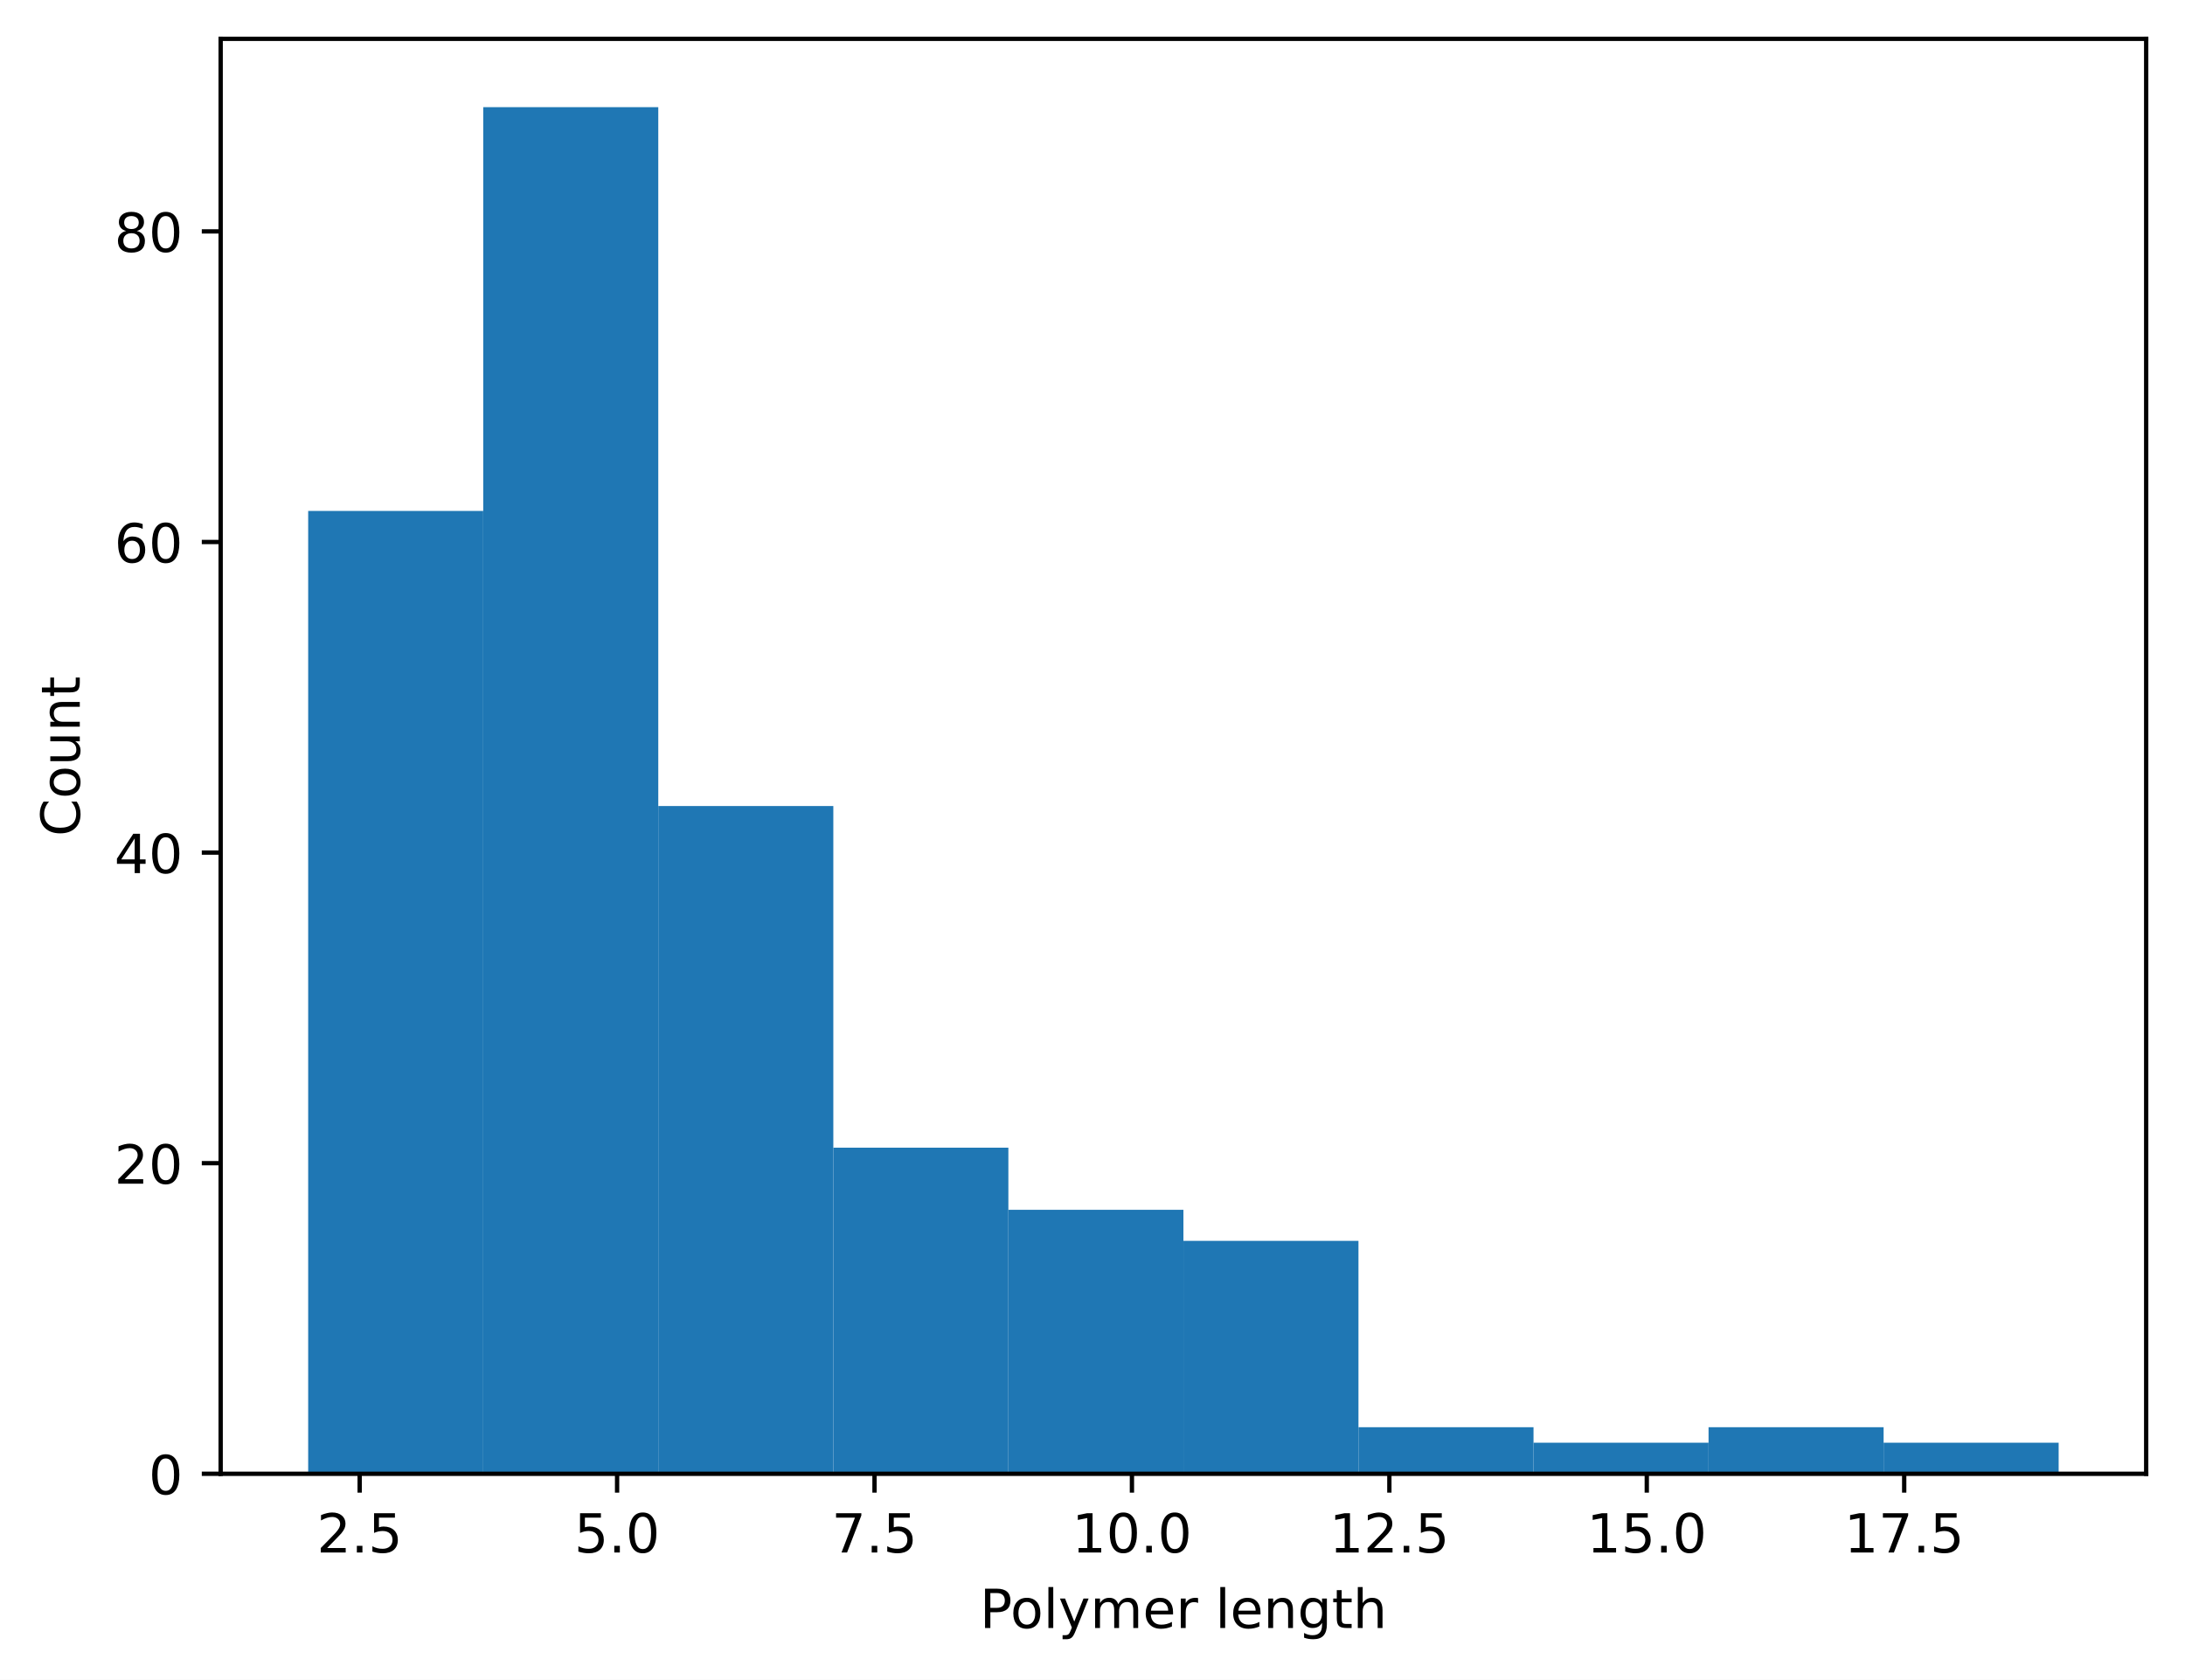
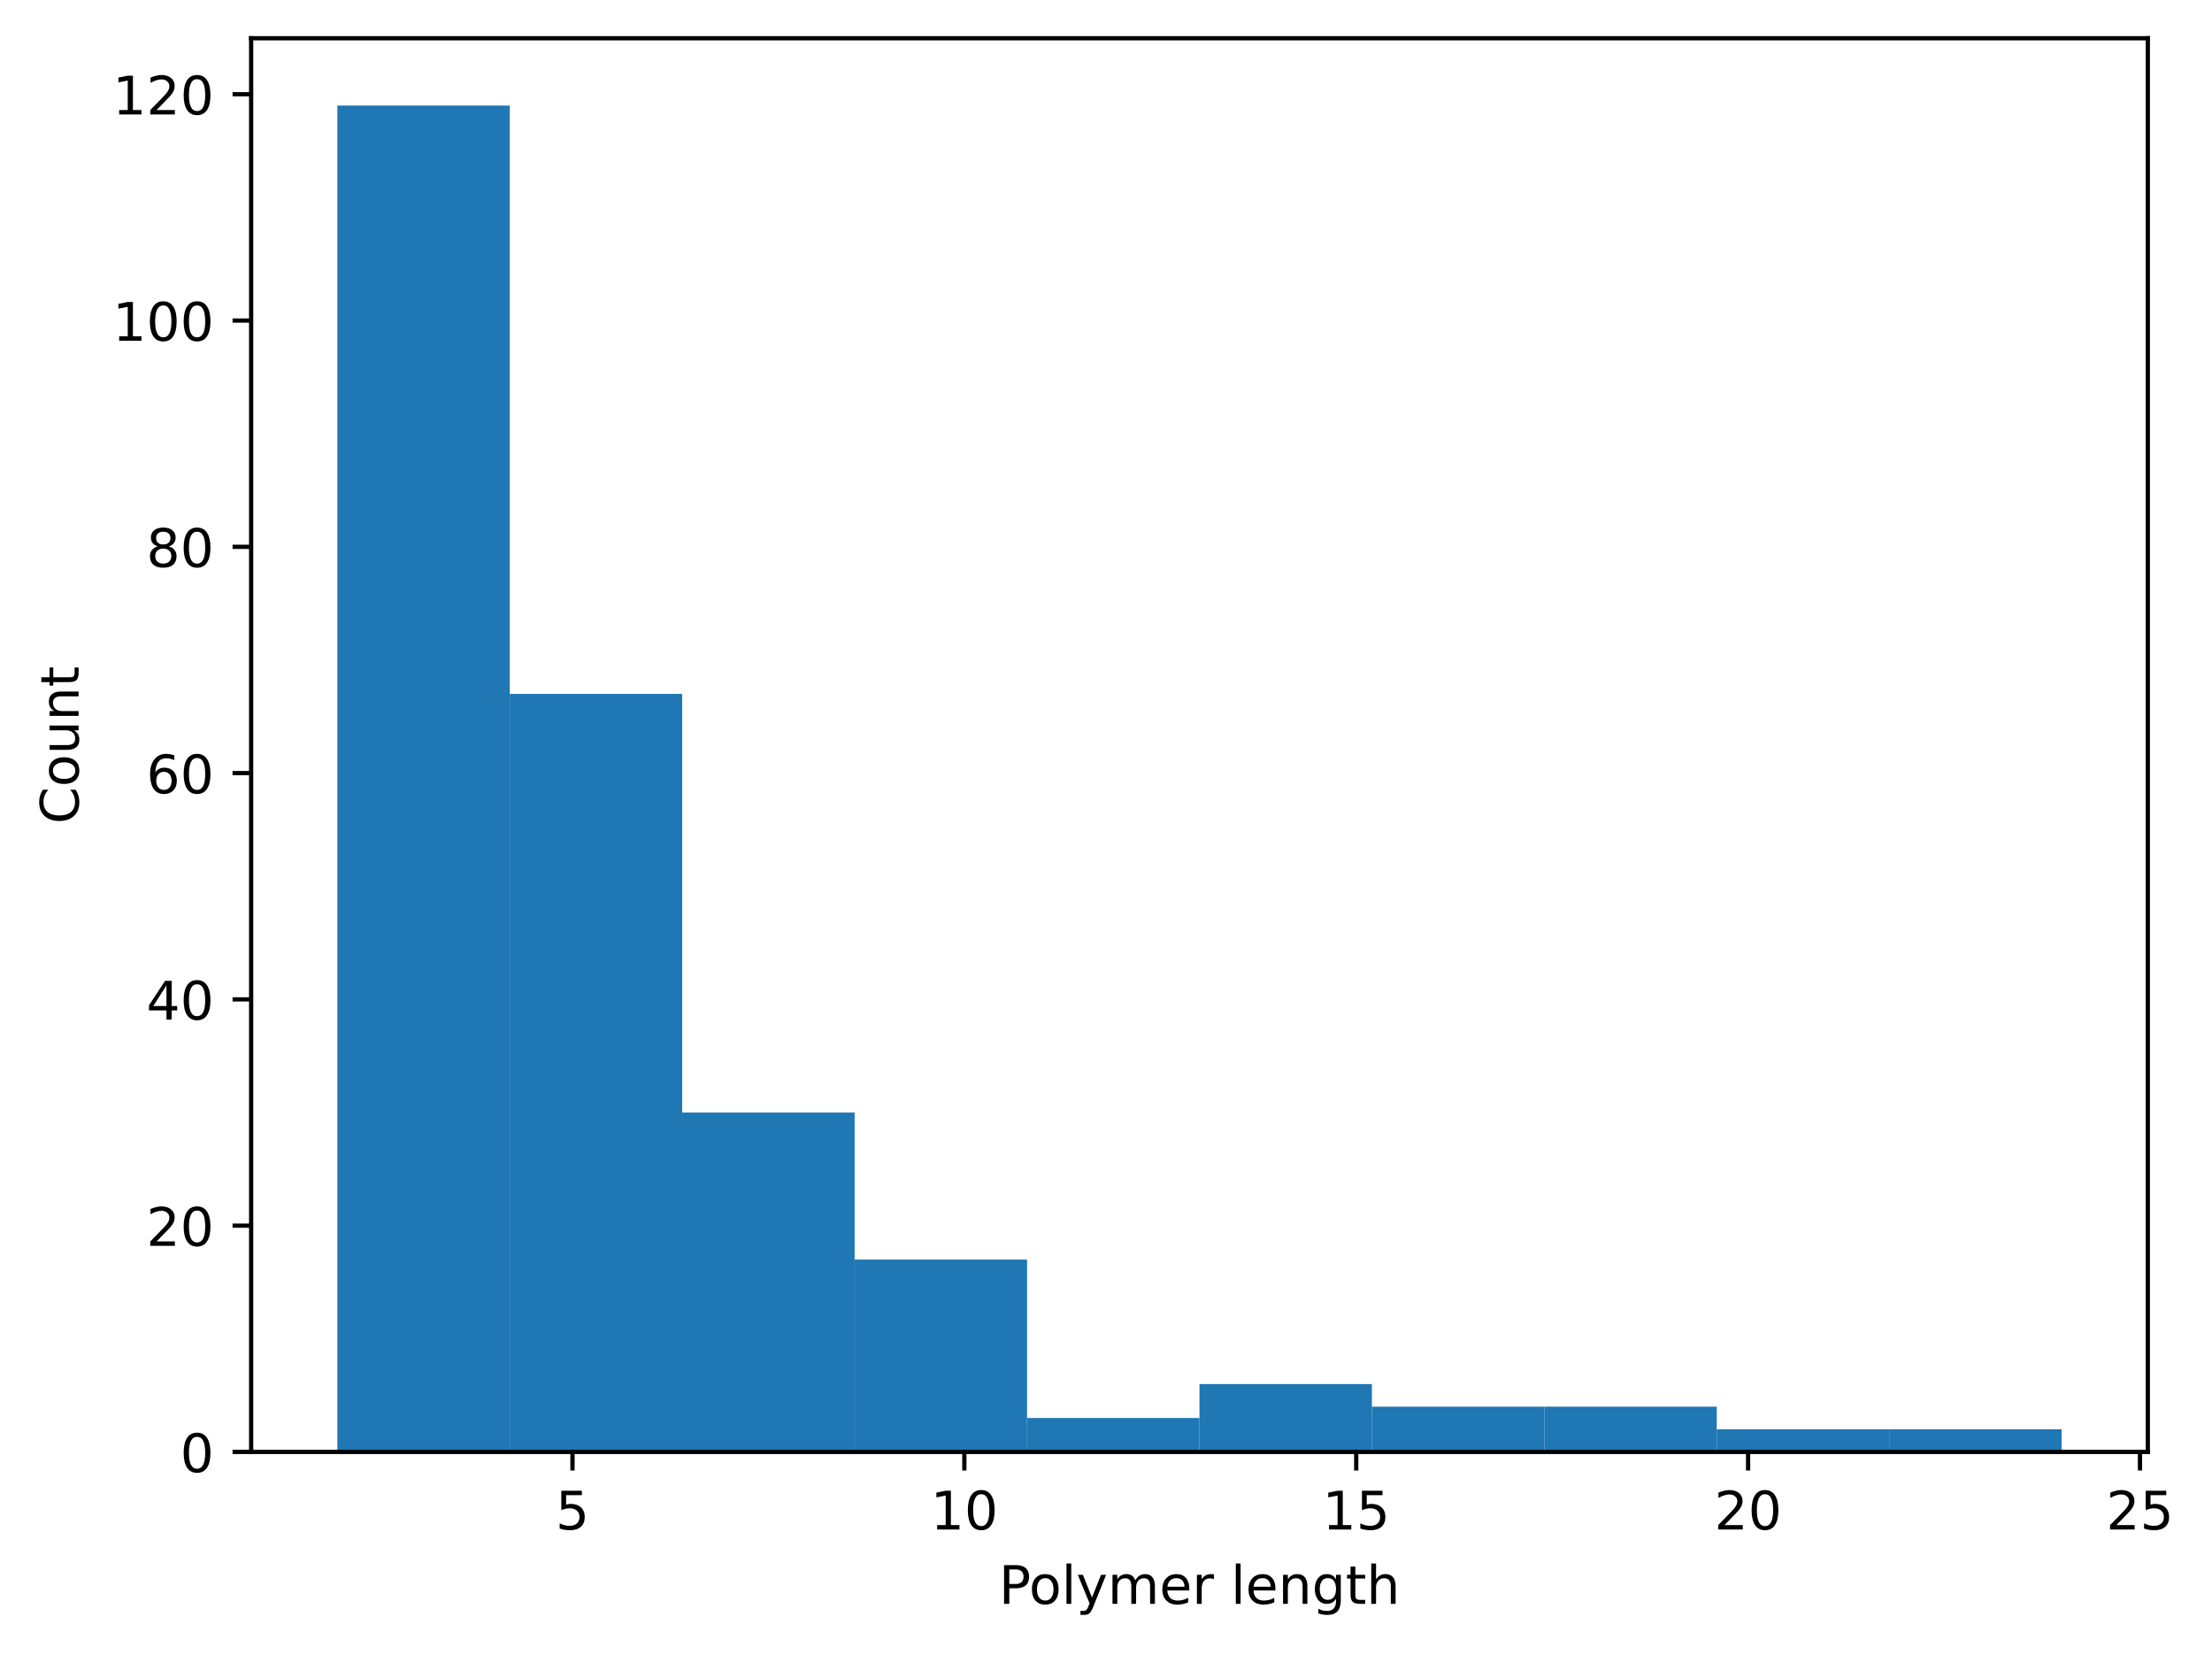
- <svg xmlns="http://www.w3.org/2000/svg" xmlns:xlink="http://www.w3.org/1999/xlink" width="405.245pt" height="311.513pt" viewBox="0 0 405.245 311.513" version="1.1">
+ <svg xmlns="http://www.w3.org/2000/svg" xmlns:xlink="http://www.w3.org/1999/xlink" width="416.494pt" height="311.513pt" viewBox="0 0 416.494 311.513" version="1.1">
  <defs>
    <style type="text/css">*{stroke-linejoin: round; stroke-linecap: butt}</style>
  </defs>
  <g id="figure_1">
    <g id="patch_1">
-       <path d="M 0 311.513  L 405.245 311.513  L 405.245 0  L 0 0  z " style="fill: #ffffff" />
+       <path d="M 0 311.513  L 416.494 311.513  L 416.494 0  L 0 0  z " style="fill: #ffffff" />
    </g>
    <g id="axes_1">
      <g id="patch_2">
-         <path d="M 40.925 273.312  L 398.045 273.312  L 398.045 7.2  L 40.925 7.2  z " style="fill: #ffffff" />
+         <path d="M 47.288 273.312  L 404.408 273.312  L 404.408 7.2  L 47.288 7.2  z " style="fill: #ffffff" />
      </g>
      <g id="patch_3">
-         <path d="M 57.158 273.312  L 89.623 273.312  L 89.623 94.752  L 57.158 94.752  z " clip-path="url(#p5222434214)" style="fill: #1f77b4" />
+         <path d="M 63.52 273.312  L 95.986 273.312  L 95.986 19.872  L 63.52 19.872  z " clip-path="url(#pda3d50e991)" style="fill: #1f77b4" />
      </g>
      <g id="patch_4">
-         <path d="M 89.623 273.312  L 122.089 273.312  L 122.089 19.872  L 89.623 19.872  z " clip-path="url(#p5222434214)" style="fill: #1f77b4" />
+         <path d="M 95.986 273.312  L 128.451 273.312  L 128.451 130.619  L 95.986 130.619  z " clip-path="url(#pda3d50e991)" style="fill: #1f77b4" />
      </g>
      <g id="patch_5">
-         <path d="M 122.089 273.312  L 154.554 273.312  L 154.554 149.472  L 122.089 149.472  z " clip-path="url(#p5222434214)" style="fill: #1f77b4" />
+         <path d="M 128.451 273.312  L 160.917 273.312  L 160.917 209.42  L 128.451 209.42  z " clip-path="url(#pda3d50e991)" style="fill: #1f77b4" />
      </g>
      <g id="patch_6">
-         <path d="M 154.554 273.312  L 187.02 273.312  L 187.02 212.832  L 154.554 212.832  z " clip-path="url(#p5222434214)" style="fill: #1f77b4" />
+         <path d="M 160.917 273.312  L 193.382 273.312  L 193.382 237.106  L 160.917 237.106  z " clip-path="url(#pda3d50e991)" style="fill: #1f77b4" />
      </g>
      <g id="patch_7">
-         <path d="M 187.02 273.312  L 219.485 273.312  L 219.485 224.352  L 187.02 224.352  z " clip-path="url(#p5222434214)" style="fill: #1f77b4" />
+         <path d="M 193.382 273.312  L 225.847 273.312  L 225.847 266.923  L 193.382 266.923  z " clip-path="url(#pda3d50e991)" style="fill: #1f77b4" />
      </g>
      <g id="patch_8">
-         <path d="M 219.485 273.312  L 251.95 273.312  L 251.95 230.112  L 219.485 230.112  z " clip-path="url(#p5222434214)" style="fill: #1f77b4" />
+         <path d="M 225.847 273.312  L 258.313 273.312  L 258.313 260.534  L 225.847 260.534  z " clip-path="url(#pda3d50e991)" style="fill: #1f77b4" />
      </g>
      <g id="patch_9">
-         <path d="M 251.95 273.312  L 284.416 273.312  L 284.416 264.672  L 251.95 264.672  z " clip-path="url(#p5222434214)" style="fill: #1f77b4" />
+         <path d="M 258.313 273.312  L 290.778 273.312  L 290.778 264.793  L 258.313 264.793  z " clip-path="url(#pda3d50e991)" style="fill: #1f77b4" />
      </g>
      <g id="patch_10">
-         <path d="M 284.416 273.312  L 316.881 273.312  L 316.881 267.552  L 284.416 267.552  z " clip-path="url(#p5222434214)" style="fill: #1f77b4" />
+         <path d="M 290.778 273.312  L 323.244 273.312  L 323.244 264.793  L 290.778 264.793  z " clip-path="url(#pda3d50e991)" style="fill: #1f77b4" />
      </g>
      <g id="patch_11">
-         <path d="M 316.881 273.312  L 349.347 273.312  L 349.347 264.672  L 316.881 264.672  z " clip-path="url(#p5222434214)" style="fill: #1f77b4" />
+         <path d="M 323.244 273.312  L 355.709 273.312  L 355.709 269.053  L 323.244 269.053  z " clip-path="url(#pda3d50e991)" style="fill: #1f77b4" />
      </g>
      <g id="patch_12">
-         <path d="M 349.347 273.312  L 381.812 273.312  L 381.812 267.552  L 349.347 267.552  z " clip-path="url(#p5222434214)" style="fill: #1f77b4" />
+         <path d="M 355.709 273.312  L 388.175 273.312  L 388.175 269.053  L 355.709 269.053  z " clip-path="url(#pda3d50e991)" style="fill: #1f77b4" />
      </g>
      <g id="matplotlib.axis_1">
        <g id="xtick_1">
          <g id="line2d_1">
            <defs>
-               <path id="mf376b31f88" d="M 0 0  L 0 3.5  " style="stroke: #000000; stroke-width: 0.8" />
-             </defs>
-             <g>
-               <use xlink:href="#mf376b31f88" x="66.706" y="273.312" style="stroke: #000000; stroke-width: 0.8" />
+               <path id="m23a97612db" d="M 0 0  L 0 3.5  " style="stroke: #000000; stroke-width: 0.8" />
+             </defs>
+             <g>
+               <use xlink:href="#m23a97612db" x="107.791" y="273.312" style="stroke: #000000; stroke-width: 0.8" />
            </g>
          </g>
          <g id="text_1">
-             <g transform="translate(58.75483 287.9097) scale(0.1 -0.1)">
-               <defs>
-                 <path id="DejaVuSans-15" d="M 1228 531  L 3431 531  L 3431 0  L 469 0  L 469 531  Q 828 903 1448 1529  Q 2069 2156 2228 2338  Q 2531 2678 2651 2914  Q 2772 3150 2772 3378  Q 2772 3750 2511 3984  Q 2250 4219 1831 4219  Q 1534 4219 1204 4116  Q 875 4013 500 3803  L 500 4441  Q 881 4594 1212 4672  Q 1544 4750 1819 4750  Q 2544 4750 2975 4387  Q 3406 4025 3406 3419  Q 3406 3131 3298 2873  Q 3191 2616 2906 2266  Q 2828 2175 2409 1742  Q 1991 1309 1228 531  z " transform="scale(0.015625)" />
-                 <path id="DejaVuSans-11" d="M 684 794  L 1344 794  L 1344 0  L 684 0  L 684 794  z " transform="scale(0.015625)" />
+             <g transform="translate(104.6101 287.9097) scale(0.1 -0.1)">
+               <defs>
                <path id="DejaVuSans-18" d="M 691 4666  L 3169 4666  L 3169 4134  L 1269 4134  L 1269 2991  Q 1406 3038 1543 3061  Q 1681 3084 1819 3084  Q 2600 3084 3056 2656  Q 3513 2228 3513 1497  Q 3513 744 3044 326  Q 2575 -91 1722 -91  Q 1428 -91 1123 -41  Q 819 9 494 109  L 494 744  Q 775 591 1075 516  Q 1375 441 1709 441  Q 2250 441 2565 725  Q 2881 1009 2881 1497  Q 2881 1984 2565 2268  Q 2250 2553 1709 2553  Q 1456 2553 1204 2497  Q 953 2441 691 2322  L 691 4666  z " transform="scale(0.015625)" />
              </defs>
-               <use xlink:href="#DejaVuSans-15" />
-               <use xlink:href="#DejaVuSans-11" transform="translate(63.625 0)" />
-               <use xlink:href="#DejaVuSans-18" transform="translate(95.40625 0)" />
+               <use xlink:href="#DejaVuSans-18" />
            </g>
          </g>
        </g>
        <g id="xtick_2">
          <g id="line2d_2">
            <g>
-               <use xlink:href="#mf376b31f88" x="114.45" y="273.312" style="stroke: #000000; stroke-width: 0.8" />
+               <use xlink:href="#m23a97612db" x="181.576" y="273.312" style="stroke: #000000; stroke-width: 0.8" />
            </g>
          </g>
          <g id="text_2">
-             <g transform="translate(106.4981 287.9097) scale(0.1 -0.1)">
-               <defs>
+             <g transform="translate(175.2139 287.9097) scale(0.1 -0.1)">
+               <defs>
+                 <path id="DejaVuSans-14" d="M 794 531  L 1825 531  L 1825 4091  L 703 3866  L 703 4441  L 1819 4666  L 2450 4666  L 2450 531  L 3481 531  L 3481 0  L 794 0  L 794 531  z " transform="scale(0.015625)" />
                <path id="DejaVuSans-13" d="M 2034 4250  Q 1547 4250 1301 3770  Q 1056 3291 1056 2328  Q 1056 1369 1301 889  Q 1547 409 2034 409  Q 2525 409 2770 889  Q 3016 1369 3016 2328  Q 3016 3291 2770 3770  Q 2525 4250 2034 4250  z M 2034 4750  Q 2819 4750 3233 4129  Q 3647 3509 3647 2328  Q 3647 1150 3233 529  Q 2819 -91 2034 -91  Q 1250 -91 836 529  Q 422 1150 422 2328  Q 422 3509 836 4129  Q 1250 4750 2034 4750  z " transform="scale(0.015625)" />
              </defs>
-               <use xlink:href="#DejaVuSans-18" />
-               <use xlink:href="#DejaVuSans-11" transform="translate(63.625 0)" />
-               <use xlink:href="#DejaVuSans-13" transform="translate(95.40625 0)" />
+               <use xlink:href="#DejaVuSans-14" />
+               <use xlink:href="#DejaVuSans-13" transform="translate(63.625 0)" />
            </g>
          </g>
        </g>
        <g id="xtick_3">
          <g id="line2d_3">
            <g>
-               <use xlink:href="#mf376b31f88" x="162.193" y="273.312" style="stroke: #000000; stroke-width: 0.8" />
+               <use xlink:href="#m23a97612db" x="255.362" y="273.312" style="stroke: #000000; stroke-width: 0.8" />
            </g>
          </g>
          <g id="text_3">
-             <g transform="translate(154.2415 287.9097) scale(0.1 -0.1)">
-               <defs>
-                 <path id="DejaVuSans-1a" d="M 525 4666  L 3525 4666  L 3525 4397  L 1831 0  L 1172 0  L 2766 4134  L 525 4134  L 525 4666  z " transform="scale(0.015625)" />
-               </defs>
-               <use xlink:href="#DejaVuSans-1a" />
-               <use xlink:href="#DejaVuSans-11" transform="translate(63.625 0)" />
-               <use xlink:href="#DejaVuSans-18" transform="translate(95.40625 0)" />
+             <g transform="translate(248.9991 287.9097) scale(0.1 -0.1)">
+               <use xlink:href="#DejaVuSans-14" />
+               <use xlink:href="#DejaVuSans-18" transform="translate(63.625 0)" />
            </g>
          </g>
        </g>
        <g id="xtick_4">
          <g id="line2d_4">
            <g>
-               <use xlink:href="#mf376b31f88" x="209.936" y="273.312" style="stroke: #000000; stroke-width: 0.8" />
+               <use xlink:href="#m23a97612db" x="329.147" y="273.312" style="stroke: #000000; stroke-width: 0.8" />
            </g>
          </g>
          <g id="text_4">
-             <g transform="translate(198.8035 287.9097) scale(0.1 -0.1)">
-               <defs>
-                 <path id="DejaVuSans-14" d="M 794 531  L 1825 531  L 1825 4091  L 703 3866  L 703 4441  L 1819 4666  L 2450 4666  L 2450 531  L 3481 531  L 3481 0  L 794 0  L 794 531  z " transform="scale(0.015625)" />
-               </defs>
-               <use xlink:href="#DejaVuSans-14" />
-               <use xlink:href="#DejaVuSans-13" transform="translate(63.625 0)" />
-               <use xlink:href="#DejaVuSans-11" transform="translate(127.25 0)" />
-               <use xlink:href="#DejaVuSans-13" transform="translate(159.0312 0)" />
+             <g transform="translate(322.7842 287.9097) scale(0.1 -0.1)">
+               <defs>
+                 <path id="DejaVuSans-15" d="M 1228 531  L 3431 531  L 3431 0  L 469 0  L 469 531  Q 828 903 1448 1529  Q 2069 2156 2228 2338  Q 2531 2678 2651 2914  Q 2772 3150 2772 3378  Q 2772 3750 2511 3984  Q 2250 4219 1831 4219  Q 1534 4219 1204 4116  Q 875 4013 500 3803  L 500 4441  Q 881 4594 1212 4672  Q 1544 4750 1819 4750  Q 2544 4750 2975 4387  Q 3406 4025 3406 3419  Q 3406 3131 3298 2873  Q 3191 2616 2906 2266  Q 2828 2175 2409 1742  Q 1991 1309 1228 531  z " transform="scale(0.015625)" />
+               </defs>
+               <use xlink:href="#DejaVuSans-15" />
+               <use xlink:href="#DejaVuSans-13" transform="translate(63.625 0)" />
            </g>
          </g>
        </g>
        <g id="xtick_5">
          <g id="line2d_5">
            <g>
-               <use xlink:href="#mf376b31f88" x="257.68" y="273.312" style="stroke: #000000; stroke-width: 0.8" />
+               <use xlink:href="#m23a97612db" x="402.932" y="273.312" style="stroke: #000000; stroke-width: 0.8" />
            </g>
          </g>
          <g id="text_5">
-             <g transform="translate(246.5468 287.9097) scale(0.1 -0.1)">
-               <use xlink:href="#DejaVuSans-14" />
-               <use xlink:href="#DejaVuSans-15" transform="translate(63.625 0)" />
-               <use xlink:href="#DejaVuSans-11" transform="translate(127.25 0)" />
-               <use xlink:href="#DejaVuSans-18" transform="translate(159.0312 0)" />
-             </g>
-           </g>
-         </g>
-         <g id="xtick_6">
-           <g id="line2d_6">
-             <g>
-               <use xlink:href="#mf376b31f88" x="305.423" y="273.312" style="stroke: #000000; stroke-width: 0.8" />
-             </g>
-           </g>
-           <g id="text_6">
-             <g transform="translate(294.2902 287.9097) scale(0.1 -0.1)">
-               <use xlink:href="#DejaVuSans-14" />
+             <g transform="translate(396.5693 287.9097) scale(0.1 -0.1)">
+               <use xlink:href="#DejaVuSans-15" />
              <use xlink:href="#DejaVuSans-18" transform="translate(63.625 0)" />
-               <use xlink:href="#DejaVuSans-11" transform="translate(127.25 0)" />
-               <use xlink:href="#DejaVuSans-13" transform="translate(159.0312 0)" />
-             </g>
-           </g>
-         </g>
-         <g id="xtick_7">
-           <g id="line2d_7">
-             <g>
-               <use xlink:href="#mf376b31f88" x="353.166" y="273.312" style="stroke: #000000; stroke-width: 0.8" />
-             </g>
-           </g>
-           <g id="text_7">
-             <g transform="translate(342.0335 287.9097) scale(0.1 -0.1)">
-               <use xlink:href="#DejaVuSans-14" />
-               <use xlink:href="#DejaVuSans-1a" transform="translate(63.625 0)" />
-               <use xlink:href="#DejaVuSans-11" transform="translate(127.25 0)" />
-               <use xlink:href="#DejaVuSans-18" transform="translate(159.0312 0)" />
-             </g>
-           </g>
-         </g>
-         <g id="text_8">
-           <g transform="translate(181.7116 301.9104) scale(0.1 -0.1)">
+             </g>
+           </g>
+         </g>
+         <g id="text_6">
+           <g transform="translate(188.0741 301.9104) scale(0.1 -0.1)">
            <defs>
              <path id="DejaVuSans-33" d="M 1259 4147  L 1259 2394  L 2053 2394  Q 2494 2394 2734 2622  Q 2975 2850 2975 3272  Q 2975 3691 2734 3919  Q 2494 4147 2053 4147  L 1259 4147  z M 628 4666  L 2053 4666  Q 2838 4666 3239 4311  Q 3641 3956 3641 3272  Q 3641 2581 3239 2228  Q 2838 1875 2053 1875  L 1259 1875  L 1259 0  L 628 0  L 628 4666  z " transform="scale(0.015625)" />
              <path id="DejaVuSans-52" d="M 1959 3097  Q 1497 3097 1228 2736  Q 959 2375 959 1747  Q 959 1119 1226 758  Q 1494 397 1959 397  Q 2419 397 2687 759  Q 2956 1122 2956 1747  Q 2956 2369 2687 2733  Q 2419 3097 1959 3097  z M 1959 3584  Q 2709 3584 3137 3096  Q 3566 2609 3566 1747  Q 3566 888 3137 398  Q 2709 -91 1959 -91  Q 1206 -91 779 398  Q 353 888 353 1747  Q 353 2609 779 3096  Q 1206 3584 1959 3584  z " transform="scale(0.015625)" />
              <path id="DejaVuSans-4f" d="M 603 4863  L 1178 4863  L 1178 0  L 603 0  L 603 4863  z " transform="scale(0.015625)" />
              <path id="DejaVuSans-5c" d="M 2059 -325  Q 1816 -950 1584 -1140  Q 1353 -1331 966 -1331  L 506 -1331  L 506 -850  L 844 -850  Q 1081 -850 1212 -737  Q 1344 -625 1503 -206  L 1606 56  L 191 3500  L 800 3500  L 1894 763  L 2988 3500  L 3597 3500  L 2059 -325  z " transform="scale(0.015625)" />
              <path id="DejaVuSans-50" d="M 3328 2828  Q 3544 3216 3844 3400  Q 4144 3584 4550 3584  Q 5097 3584 5394 3201  Q 5691 2819 5691 2113  L 5691 0  L 5113 0  L 5113 2094  Q 5113 2597 4934 2840  Q 4756 3084 4391 3084  Q 3944 3084 3684 2787  Q 3425 2491 3425 1978  L 3425 0  L 2847 0  L 2847 2094  Q 2847 2600 2669 2842  Q 2491 3084 2119 3084  Q 1678 3084 1418 2786  Q 1159 2488 1159 1978  L 1159 0  L 581 0  L 581 3500  L 1159 3500  L 1159 2956  Q 1356 3278 1631 3431  Q 1906 3584 2284 3584  Q 2666 3584 2933 3390  Q 3200 3197 3328 2828  z " transform="scale(0.015625)" />
              <path id="DejaVuSans-48" d="M 3597 1894  L 3597 1613  L 953 1613  Q 991 1019 1311 708  Q 1631 397 2203 397  Q 2534 397 2845 478  Q 3156 559 3463 722  L 3463 178  Q 3153 47 2828 -22  Q 2503 -91 2169 -91  Q 1331 -91 842 396  Q 353 884 353 1716  Q 353 2575 817 3079  Q 1281 3584 2069 3584  Q 2775 3584 3186 3129  Q 3597 2675 3597 1894  z M 3022 2063  Q 3016 2534 2758 2815  Q 2500 3097 2075 3097  Q 1594 3097 1305 2825  Q 1016 2553 972 2059  L 3022 2063  z " transform="scale(0.015625)" />
              <path id="DejaVuSans-55" d="M 2631 2963  Q 2534 3019 2420 3045  Q 2306 3072 2169 3072  Q 1681 3072 1420 2755  Q 1159 2438 1159 1844  L 1159 0  L 581 0  L 581 3500  L 1159 3500  L 1159 2956  Q 1341 3275 1631 3429  Q 1922 3584 2338 3584  Q 2397 3584 2469 3576  Q 2541 3569 2628 3553  L 2631 2963  z " transform="scale(0.015625)" />
              <path id="DejaVuSans-3" transform="scale(0.015625)" />
              <path id="DejaVuSans-51" d="M 3513 2113  L 3513 0  L 2938 0  L 2938 2094  Q 2938 2591 2744 2837  Q 2550 3084 2163 3084  Q 1697 3084 1428 2787  Q 1159 2491 1159 1978  L 1159 0  L 581 0  L 581 3500  L 1159 3500  L 1159 2956  Q 1366 3272 1645 3428  Q 1925 3584 2291 3584  Q 2894 3584 3203 3211  Q 3513 2838 3513 2113  z " transform="scale(0.015625)" />
              <path id="DejaVuSans-4a" d="M 2906 1791  Q 2906 2416 2648 2759  Q 2391 3103 1925 3103  Q 1463 3103 1205 2759  Q 947 2416 947 1791  Q 947 1169 1205 825  Q 1463 481 1925 481  Q 2391 481 2648 825  Q 2906 1169 2906 1791  z M 3481 434  Q 3481 -459 3084 -895  Q 2688 -1331 1869 -1331  Q 1566 -1331 1297 -1286  Q 1028 -1241 775 -1147  L 775 -588  Q 1028 -725 1275 -790  Q 1522 -856 1778 -856  Q 2344 -856 2625 -561  Q 2906 -266 2906 331  L 2906 616  Q 2728 306 2450 153  Q 2172 0 1784 0  Q 1141 0 747 490  Q 353 981 353 1791  Q 353 2603 747 3093  Q 1141 3584 1784 3584  Q 2172 3584 2450 3431  Q 2728 3278 2906 2969  L 2906 3500  L 3481 3500  L 3481 434  z " transform="scale(0.015625)" />
              <path id="DejaVuSans-57" d="M 1172 4494  L 1172 3500  L 2356 3500  L 2356 3053  L 1172 3053  L 1172 1153  Q 1172 725 1289 603  Q 1406 481 1766 481  L 2356 481  L 2356 0  L 1766 0  Q 1100 0 847 248  Q 594 497 594 1153  L 594 3053  L 172 3053  L 172 3500  L 594 3500  L 594 4494  L 1172 4494  z " transform="scale(0.015625)" />
              <path id="DejaVuSans-4b" d="M 3513 2113  L 3513 0  L 2938 0  L 2938 2094  Q 2938 2591 2744 2837  Q 2550 3084 2163 3084  Q 1697 3084 1428 2787  Q 1159 2491 1159 1978  L 1159 0  L 581 0  L 581 4863  L 1159 4863  L 1159 2956  Q 1366 3272 1645 3428  Q 1925 3584 2291 3584  Q 2894 3584 3203 3211  Q 3513 2838 3513 2113  z " transform="scale(0.015625)" />
            </defs>
            <use xlink:href="#DejaVuSans-33" />
            <use xlink:href="#DejaVuSans-52" transform="translate(56.73438 0)" />
            <use xlink:href="#DejaVuSans-4f" transform="translate(117.9219 0)" />
            <use xlink:href="#DejaVuSans-5c" transform="translate(145.7031 0)" />
            <use xlink:href="#DejaVuSans-50" transform="translate(204.8906 0)" />
            <use xlink:href="#DejaVuSans-48" transform="translate(302.2969 0)" />
            <use xlink:href="#DejaVuSans-55" transform="translate(363.8281 0)" />
            <use xlink:href="#DejaVuSans-3" transform="translate(404.9375 0)" />
            <use xlink:href="#DejaVuSans-4f" transform="translate(436.7188 0)" />
            <use xlink:href="#DejaVuSans-48" transform="translate(464.5 0)" />
            <use xlink:href="#DejaVuSans-51" transform="translate(526.0312 0)" />
            <use xlink:href="#DejaVuSans-4a" transform="translate(589.4062 0)" />
            <use xlink:href="#DejaVuSans-57" transform="translate(652.8906 0)" />
            <use xlink:href="#DejaVuSans-4b" transform="translate(692.0938 0)" />
          </g>
        </g>
      </g>
      <g id="matplotlib.axis_2">
        <g id="ytick_1">
+           <g id="line2d_6">
+             <defs>
+               <path id="m6fb1febbd2" d="M 0 0  L -3.5 0  " style="stroke: #000000; stroke-width: 0.8" />
+             </defs>
+             <g>
+               <use xlink:href="#m6fb1febbd2" x="47.288" y="273.312" style="stroke: #000000; stroke-width: 0.8" />
+             </g>
+           </g>
+           <g id="text_7">
+             <g transform="translate(33.925 277.1108) scale(0.1 -0.1)">
+               <use xlink:href="#DejaVuSans-13" />
+             </g>
+           </g>
+         </g>
+         <g id="ytick_2">
+           <g id="line2d_7">
+             <g>
+               <use xlink:href="#m6fb1febbd2" x="47.288" y="230.717" style="stroke: #000000; stroke-width: 0.8" />
+             </g>
+           </g>
+           <g id="text_8">
+             <g transform="translate(27.5625 234.5159) scale(0.1 -0.1)">
+               <use xlink:href="#DejaVuSans-15" />
+               <use xlink:href="#DejaVuSans-13" transform="translate(63.625 0)" />
+             </g>
+           </g>
+         </g>
+         <g id="ytick_3">
          <g id="line2d_8">
-             <defs>
-               <path id="m6cd604dc42" d="M 0 0  L -3.5 0  " style="stroke: #000000; stroke-width: 0.8" />
-             </defs>
-             <g>
-               <use xlink:href="#m6cd604dc42" x="40.925" y="273.312" style="stroke: #000000; stroke-width: 0.8" />
+             <g>
+               <use xlink:href="#m6fb1febbd2" x="47.288" y="188.122" style="stroke: #000000; stroke-width: 0.8" />
            </g>
          </g>
          <g id="text_9">
-             <g transform="translate(27.5625 277.1108) scale(0.1 -0.1)">
-               <use xlink:href="#DejaVuSans-13" />
-             </g>
-           </g>
-         </g>
-         <g id="ytick_2">
+             <g transform="translate(27.5625 191.9209) scale(0.1 -0.1)">
+               <defs>
+                 <path id="DejaVuSans-17" d="M 2419 4116  L 825 1625  L 2419 1625  L 2419 4116  z M 2253 4666  L 3047 4666  L 3047 1625  L 3713 1625  L 3713 1100  L 3047 1100  L 3047 0  L 2419 0  L 2419 1100  L 313 1100  L 313 1709  L 2253 4666  z " transform="scale(0.015625)" />
+               </defs>
+               <use xlink:href="#DejaVuSans-17" />
+               <use xlink:href="#DejaVuSans-13" transform="translate(63.625 0)" />
+             </g>
+           </g>
+         </g>
+         <g id="ytick_4">
          <g id="line2d_9">
            <g>
-               <use xlink:href="#m6cd604dc42" x="40.925" y="215.712" style="stroke: #000000; stroke-width: 0.8" />
+               <use xlink:href="#m6fb1febbd2" x="47.288" y="145.527" style="stroke: #000000; stroke-width: 0.8" />
            </g>
          </g>
          <g id="text_10">
-             <g transform="translate(21.2 219.5108) scale(0.1 -0.1)">
-               <use xlink:href="#DejaVuSans-15" />
-               <use xlink:href="#DejaVuSans-13" transform="translate(63.625 0)" />
-             </g>
-           </g>
-         </g>
-         <g id="ytick_3">
+             <g transform="translate(27.5625 149.326) scale(0.1 -0.1)">
+               <defs>
+                 <path id="DejaVuSans-19" d="M 2113 2584  Q 1688 2584 1439 2293  Q 1191 2003 1191 1497  Q 1191 994 1439 701  Q 1688 409 2113 409  Q 2538 409 2786 701  Q 3034 994 3034 1497  Q 3034 2003 2786 2293  Q 2538 2584 2113 2584  z M 3366 4563  L 3366 3988  Q 3128 4100 2886 4159  Q 2644 4219 2406 4219  Q 1781 4219 1451 3797  Q 1122 3375 1075 2522  Q 1259 2794 1537 2939  Q 1816 3084 2150 3084  Q 2853 3084 3261 2657  Q 3669 2231 3669 1497  Q 3669 778 3244 343  Q 2819 -91 2113 -91  Q 1303 -91 875 529  Q 447 1150 447 2328  Q 447 3434 972 4092  Q 1497 4750 2381 4750  Q 2619 4750 2861 4703  Q 3103 4656 3366 4563  z " transform="scale(0.015625)" />
+               </defs>
+               <use xlink:href="#DejaVuSans-19" />
+               <use xlink:href="#DejaVuSans-13" transform="translate(63.625 0)" />
+             </g>
+           </g>
+         </g>
+         <g id="ytick_5">
          <g id="line2d_10">
            <g>
-               <use xlink:href="#m6cd604dc42" x="40.925" y="158.112" style="stroke: #000000; stroke-width: 0.8" />
+               <use xlink:href="#m6fb1febbd2" x="47.288" y="102.932" style="stroke: #000000; stroke-width: 0.8" />
            </g>
          </g>
          <g id="text_11">
-             <g transform="translate(21.2 161.9108) scale(0.1 -0.1)">
-               <defs>
-                 <path id="DejaVuSans-17" d="M 2419 4116  L 825 1625  L 2419 1625  L 2419 4116  z M 2253 4666  L 3047 4666  L 3047 1625  L 3713 1625  L 3713 1100  L 3047 1100  L 3047 0  L 2419 0  L 2419 1100  L 313 1100  L 313 1709  L 2253 4666  z " transform="scale(0.015625)" />
-               </defs>
-               <use xlink:href="#DejaVuSans-17" />
-               <use xlink:href="#DejaVuSans-13" transform="translate(63.625 0)" />
-             </g>
-           </g>
-         </g>
-         <g id="ytick_4">
+             <g transform="translate(27.5625 106.731) scale(0.1 -0.1)">
+               <defs>
+                 <path id="DejaVuSans-1b" d="M 2034 2216  Q 1584 2216 1326 1975  Q 1069 1734 1069 1313  Q 1069 891 1326 650  Q 1584 409 2034 409  Q 2484 409 2743 651  Q 3003 894 3003 1313  Q 3003 1734 2745 1975  Q 2488 2216 2034 2216  z M 1403 2484  Q 997 2584 770 2862  Q 544 3141 544 3541  Q 544 4100 942 4425  Q 1341 4750 2034 4750  Q 2731 4750 3128 4425  Q 3525 4100 3525 3541  Q 3525 3141 3298 2862  Q 3072 2584 2669 2484  Q 3125 2378 3379 2068  Q 3634 1759 3634 1313  Q 3634 634 3220 271  Q 2806 -91 2034 -91  Q 1263 -91 848 271  Q 434 634 434 1313  Q 434 1759 690 2068  Q 947 2378 1403 2484  z M 1172 3481  Q 1172 3119 1398 2916  Q 1625 2713 2034 2713  Q 2441 2713 2670 2916  Q 2900 3119 2900 3481  Q 2900 3844 2670 4047  Q 2441 4250 2034 4250  Q 1625 4250 1398 4047  Q 1172 3844 1172 3481  z " transform="scale(0.015625)" />
+               </defs>
+               <use xlink:href="#DejaVuSans-1b" />
+               <use xlink:href="#DejaVuSans-13" transform="translate(63.625 0)" />
+             </g>
+           </g>
+         </g>
+         <g id="ytick_6">
          <g id="line2d_11">
            <g>
-               <use xlink:href="#m6cd604dc42" x="40.925" y="100.512" style="stroke: #000000; stroke-width: 0.8" />
+               <use xlink:href="#m6fb1febbd2" x="47.288" y="60.337" style="stroke: #000000; stroke-width: 0.8" />
            </g>
          </g>
          <g id="text_12">
-             <g transform="translate(21.2 104.3108) scale(0.1 -0.1)">
-               <defs>
-                 <path id="DejaVuSans-19" d="M 2113 2584  Q 1688 2584 1439 2293  Q 1191 2003 1191 1497  Q 1191 994 1439 701  Q 1688 409 2113 409  Q 2538 409 2786 701  Q 3034 994 3034 1497  Q 3034 2003 2786 2293  Q 2538 2584 2113 2584  z M 3366 4563  L 3366 3988  Q 3128 4100 2886 4159  Q 2644 4219 2406 4219  Q 1781 4219 1451 3797  Q 1122 3375 1075 2522  Q 1259 2794 1537 2939  Q 1816 3084 2150 3084  Q 2853 3084 3261 2657  Q 3669 2231 3669 1497  Q 3669 778 3244 343  Q 2819 -91 2113 -91  Q 1303 -91 875 529  Q 447 1150 447 2328  Q 447 3434 972 4092  Q 1497 4750 2381 4750  Q 2619 4750 2861 4703  Q 3103 4656 3366 4563  z " transform="scale(0.015625)" />
-               </defs>
-               <use xlink:href="#DejaVuSans-19" />
-               <use xlink:href="#DejaVuSans-13" transform="translate(63.625 0)" />
-             </g>
-           </g>
-         </g>
-         <g id="ytick_5">
+             <g transform="translate(21.2 64.13604) scale(0.1 -0.1)">
+               <use xlink:href="#DejaVuSans-14" />
+               <use xlink:href="#DejaVuSans-13" transform="translate(63.625 0)" />
+               <use xlink:href="#DejaVuSans-13" transform="translate(127.25 0)" />
+             </g>
+           </g>
+         </g>
+         <g id="ytick_7">
          <g id="line2d_12">
            <g>
-               <use xlink:href="#m6cd604dc42" x="40.925" y="42.912" style="stroke: #000000; stroke-width: 0.8" />
+               <use xlink:href="#m6fb1febbd2" x="47.288" y="17.742" style="stroke: #000000; stroke-width: 0.8" />
            </g>
          </g>
          <g id="text_13">
-             <g transform="translate(21.2 46.71083) scale(0.1 -0.1)">
-               <defs>
-                 <path id="DejaVuSans-1b" d="M 2034 2216  Q 1584 2216 1326 1975  Q 1069 1734 1069 1313  Q 1069 891 1326 650  Q 1584 409 2034 409  Q 2484 409 2743 651  Q 3003 894 3003 1313  Q 3003 1734 2745 1975  Q 2488 2216 2034 2216  z M 1403 2484  Q 997 2584 770 2862  Q 544 3141 544 3541  Q 544 4100 942 4425  Q 1341 4750 2034 4750  Q 2731 4750 3128 4425  Q 3525 4100 3525 3541  Q 3525 3141 3298 2862  Q 3072 2584 2669 2484  Q 3125 2378 3379 2068  Q 3634 1759 3634 1313  Q 3634 634 3220 271  Q 2806 -91 2034 -91  Q 1263 -91 848 271  Q 434 634 434 1313  Q 434 1759 690 2068  Q 947 2378 1403 2484  z M 1172 3481  Q 1172 3119 1398 2916  Q 1625 2713 2034 2713  Q 2441 2713 2670 2916  Q 2900 3119 2900 3481  Q 2900 3844 2670 4047  Q 2441 4250 2034 4250  Q 1625 4250 1398 4047  Q 1172 3844 1172 3481  z " transform="scale(0.015625)" />
-               </defs>
-               <use xlink:href="#DejaVuSans-1b" />
-               <use xlink:href="#DejaVuSans-13" transform="translate(63.625 0)" />
+             <g transform="translate(21.2 21.54108) scale(0.1 -0.1)">
+               <use xlink:href="#DejaVuSans-14" />
+               <use xlink:href="#DejaVuSans-15" transform="translate(63.625 0)" />
+               <use xlink:href="#DejaVuSans-13" transform="translate(127.25 0)" />
            </g>
          </g>
        </g>
        <g id="text_14">
          <g transform="translate(14.79766 155.1044) rotate(-90) scale(0.1 -0.1)">
            <defs>
              <path id="DejaVuSans-26" d="M 4122 4306  L 4122 3641  Q 3803 3938 3442 4084  Q 3081 4231 2675 4231  Q 1875 4231 1450 3742  Q 1025 3253 1025 2328  Q 1025 1406 1450 917  Q 1875 428 2675 428  Q 3081 428 3442 575  Q 3803 722 4122 1019  L 4122 359  Q 3791 134 3420 21  Q 3050 -91 2638 -91  Q 1578 -91 968 557  Q 359 1206 359 2328  Q 359 3453 968 4101  Q 1578 4750 2638 4750  Q 3056 4750 3426 4639  Q 3797 4528 4122 4306  z " transform="scale(0.015625)" />
              <path id="DejaVuSans-58" d="M 544 1381  L 544 3500  L 1119 3500  L 1119 1403  Q 1119 906 1312 657  Q 1506 409 1894 409  Q 2359 409 2629 706  Q 2900 1003 2900 1516  L 2900 3500  L 3475 3500  L 3475 0  L 2900 0  L 2900 538  Q 2691 219 2414 64  Q 2138 -91 1772 -91  Q 1169 -91 856 284  Q 544 659 544 1381  z M 1991 3584  L 1991 3584  z " transform="scale(0.015625)" />
            </defs>
            <use xlink:href="#DejaVuSans-26" />
            <use xlink:href="#DejaVuSans-52" transform="translate(69.82812 0)" />
            <use xlink:href="#DejaVuSans-58" transform="translate(131.0156 0)" />
            <use xlink:href="#DejaVuSans-51" transform="translate(194.3906 0)" />
            <use xlink:href="#DejaVuSans-57" transform="translate(257.7656 0)" />
          </g>
        </g>
      </g>
      <g id="patch_13">
-         <path d="M 40.925 273.312  L 40.925 7.2  " style="fill: none; stroke: #000000; stroke-width: 0.8; stroke-linejoin: miter; stroke-linecap: square" />
+         <path d="M 47.288 273.312  L 47.288 7.2  " style="fill: none; stroke: #000000; stroke-width: 0.8; stroke-linejoin: miter; stroke-linecap: square" />
      </g>
      <g id="patch_14">
-         <path d="M 398.045 273.312  L 398.045 7.2  " style="fill: none; stroke: #000000; stroke-width: 0.8; stroke-linejoin: miter; stroke-linecap: square" />
+         <path d="M 404.408 273.312  L 404.408 7.2  " style="fill: none; stroke: #000000; stroke-width: 0.8; stroke-linejoin: miter; stroke-linecap: square" />
      </g>
      <g id="patch_15">
-         <path d="M 40.925 273.312  L 398.045 273.312  " style="fill: none; stroke: #000000; stroke-width: 0.8; stroke-linejoin: miter; stroke-linecap: square" />
+         <path d="M 47.288 273.312  L 404.408 273.312  " style="fill: none; stroke: #000000; stroke-width: 0.8; stroke-linejoin: miter; stroke-linecap: square" />
      </g>
      <g id="patch_16">
-         <path d="M 40.925 7.2  L 398.045 7.2  " style="fill: none; stroke: #000000; stroke-width: 0.8; stroke-linejoin: miter; stroke-linecap: square" />
+         <path d="M 47.288 7.2  L 404.408 7.2  " style="fill: none; stroke: #000000; stroke-width: 0.8; stroke-linejoin: miter; stroke-linecap: square" />
      </g>
    </g>
  </g>
  <defs>
-     <clipPath id="p5222434214">
-       <rect x="40.925" y="7.2" width="357.12" height="266.112" />
+     <clipPath id="pda3d50e991">
+       <rect x="47.288" y="7.2" width="357.12" height="266.112" />
    </clipPath>
  </defs>
</svg>
